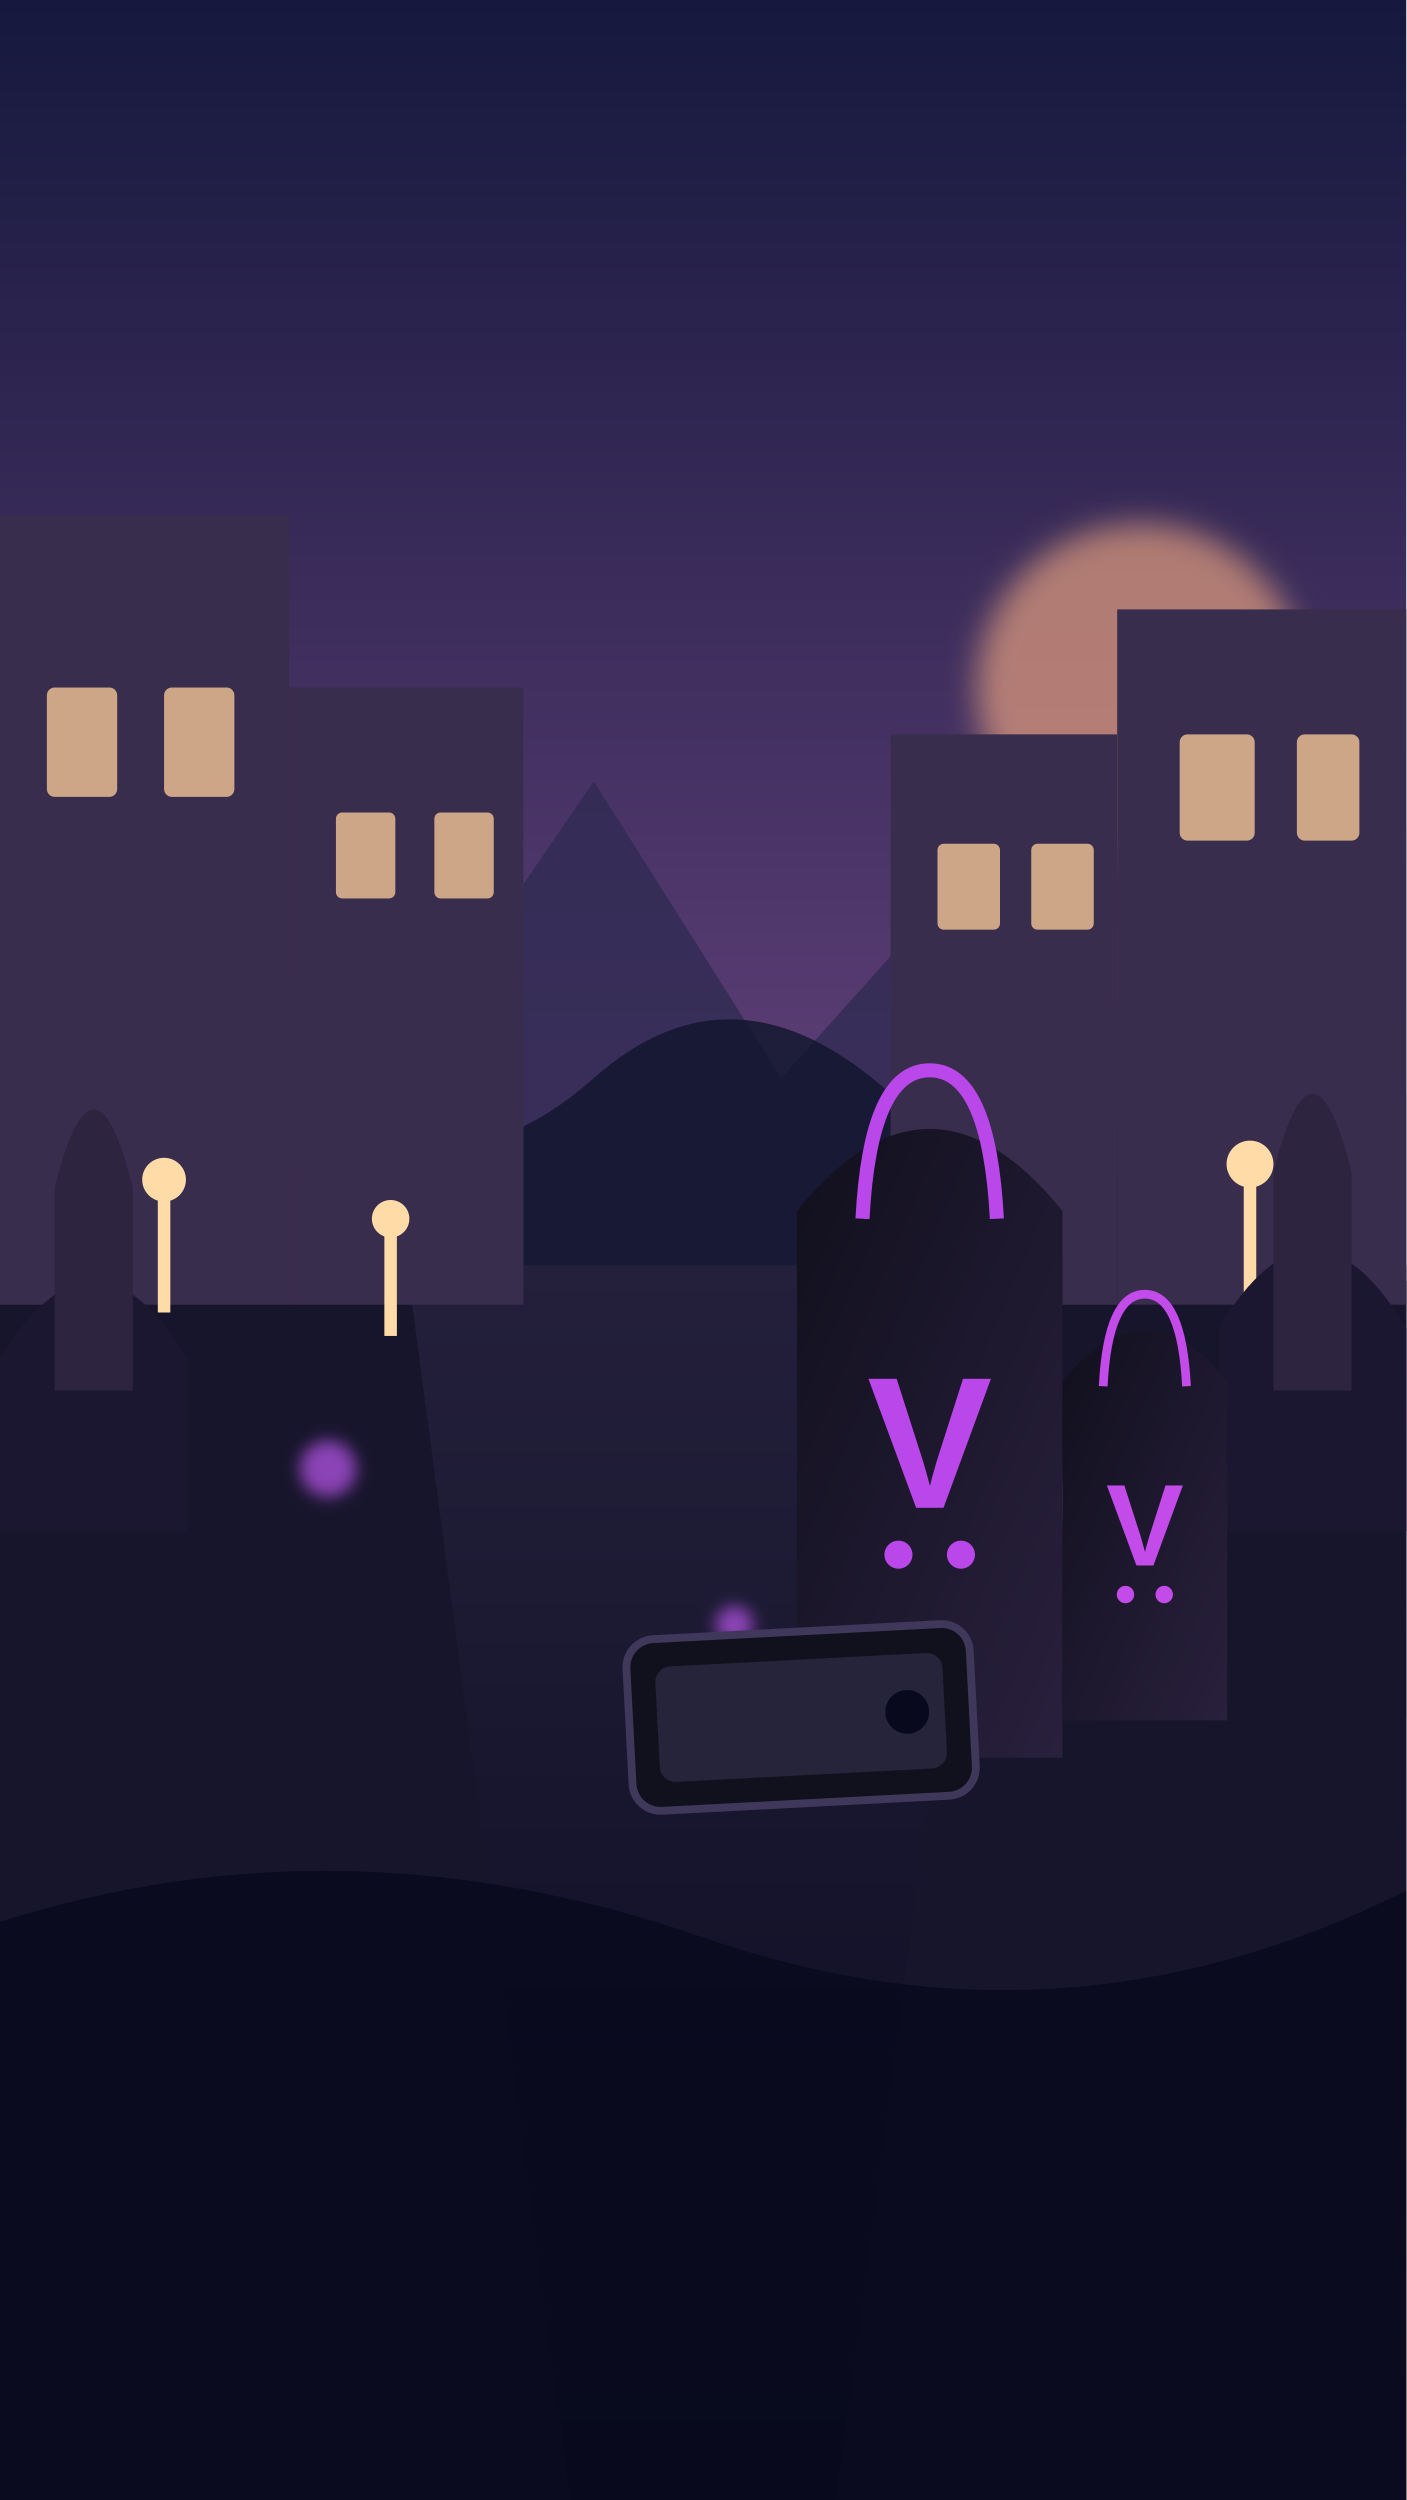
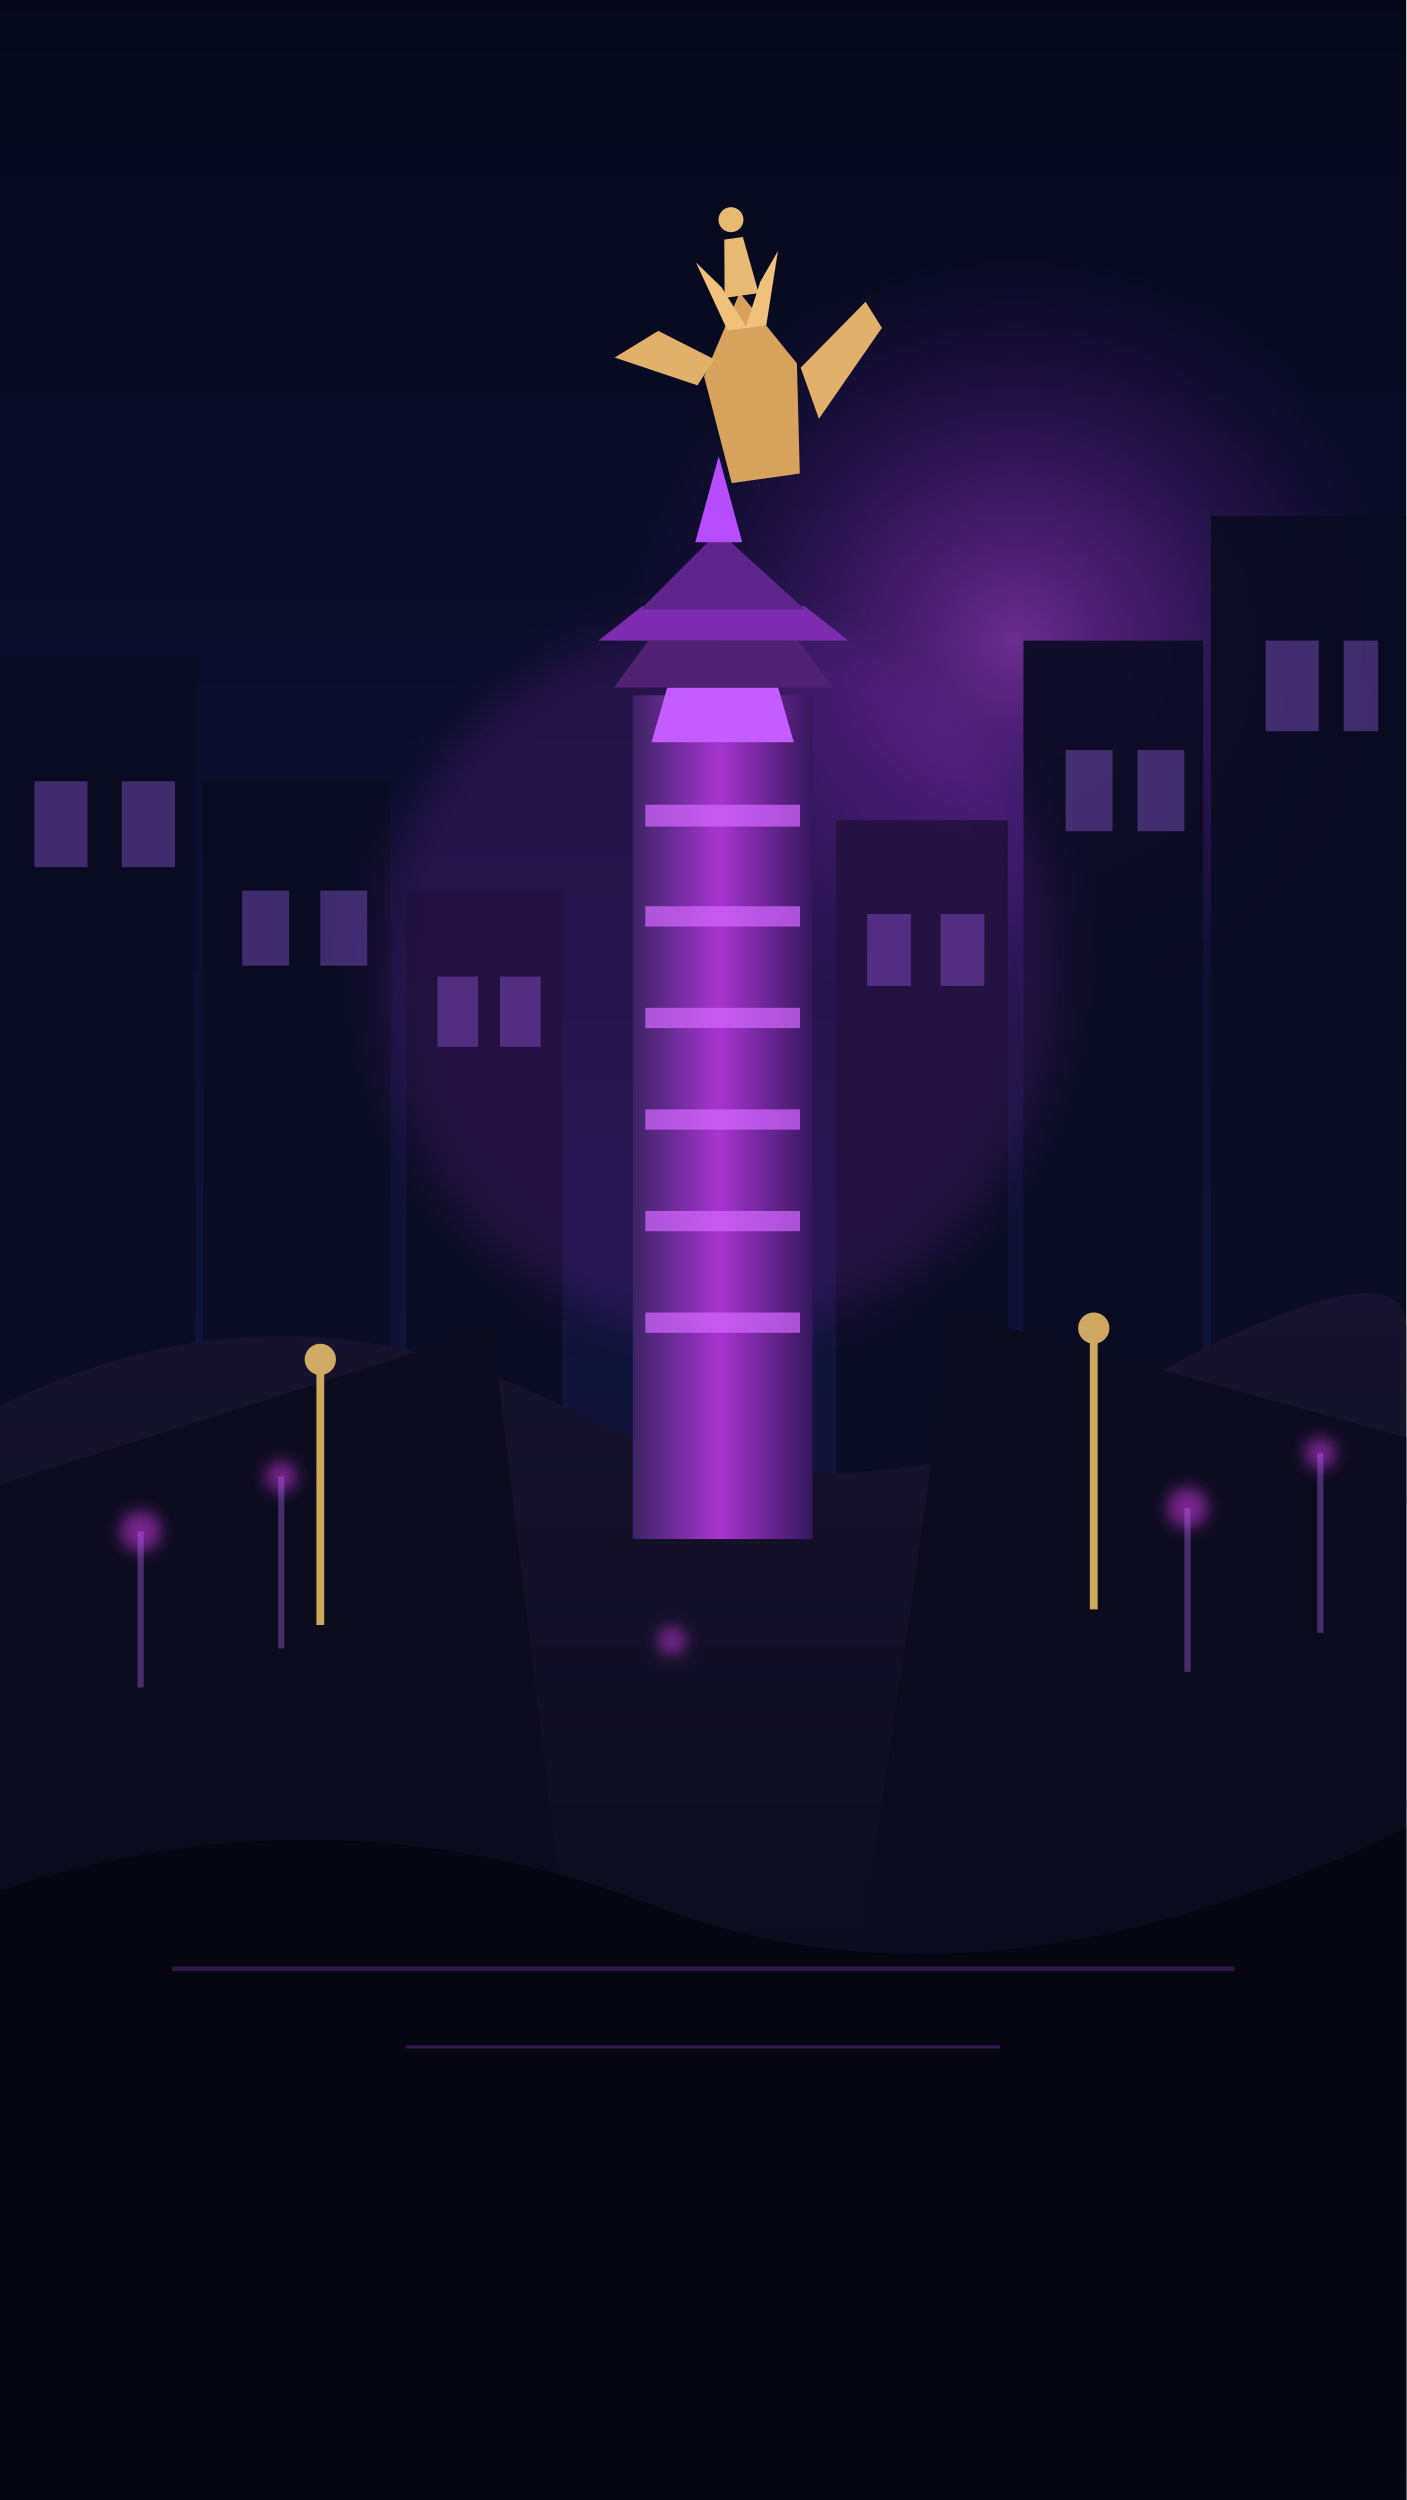
<svg xmlns="http://www.w3.org/2000/svg" viewBox="0 0 900 1600" preserveAspectRatio="xMidYMid slice">
  <defs>
    <linearGradient id="sky" x2="0" y2="1">
-       <stop stop-color="#15183d" />
-       <stop offset=".52" stop-color="#68447f" />
-       <stop offset="1" stop-color="#f19b83" />
+       <stop stop-color="#050719" />
+       <stop offset=".55" stop-color="#10133a" />
+       <stop offset="1" stop-color="#251044" />
    </linearGradient>
    <linearGradient id="road" x2="0" y2="1">
-       <stop stop-color="#24203c" />
-       <stop offset="1" stop-color="#08091d" />
+       <stop stop-color="#17132e" />
+       <stop offset="1" stop-color="#050611" />
    </linearGradient>
-     <linearGradient id="bag" x2="1" y2="1">
-       <stop stop-color="#11101d" />
-       <stop offset="1" stop-color="#29203d" />
+     <linearGradient id="tower" x2="1" y2="0">
+       <stop stop-color="#3b2364" />
+       <stop offset=".48" stop-color="#a735d1" />
+       <stop offset="1" stop-color="#35175d" />
    </linearGradient>
+     <radialGradient id="halo">
+       <stop stop-color="#d64cff" stop-opacity=".48" />
+       <stop offset="1" stop-color="#6d1dcc" stop-opacity="0" />
+     </radialGradient>
    <filter id="blur">
-       <feGaussianBlur stdDeviation="10" />
+       <feGaussianBlur stdDeviation="14" />
    </filter>
    <filter id="glow">
      <feGaussianBlur stdDeviation="5" />
    </filter>
  </defs>
  <rect width="900" height="1600" fill="url(#sky)" />
-   <circle cx="730" cy="440" r="105" fill="#ffb184" opacity=".6" filter="url(#blur)" />
-   <path d="M0 760L130 570 250 690 380 500 500 690 630 545 760 690 900 530V980H0Z" fill="#302a52" opacity=".8" />
-   <path d="M0 690Q90 650 190 710T380 690T570 700T760 680T900 700V1100H0Z" fill="#11162d" opacity=".82" />
-   <path d="M0 810H900V1600H0Z" fill="url(#road)" />
-   <path d="M0 820L250 730 365 1600H0Z" fill="#17152c" />
-   <path d="M900 820L650 730 535 1600H900Z" fill="#17152c" />
-   <g fill="#392d4d">
-     <path d="M0 330h185v505H0z" />
-     <path d="M185 440h150v395H185z" />
-     <path d="M715 390h185v445H715z" />
-     <path d="M570 470h145v365H570z" />
+   <circle cx="650" cy="410" r="250" fill="url(#halo)" />
+   <g opacity=".9" fill="#090b20">
+     <path d="M0 420h125v540H0z" />
+     <path d="M130 500h120v460H130z" />
+     <path d="M655 410h115v550H655z" />
+     <path d="M775 330h125v630H775z" />
+     <path d="M260 570h100v390H260z" />
+     <path d="M535 525h110v435H535z" />
  </g>
-   <g fill="#ffcf9b" opacity=".75">
-     <rect x="30" y="440" width="45" height="70" rx="5" />
-     <rect x="105" y="440" width="45" height="70" rx="5" />
-     <rect x="215" y="520" width="38" height="55" rx="4" />
-     <rect x="278" y="520" width="38" height="55" rx="4" />
-     <rect x="755" y="470" width="48" height="68" rx="5" />
-     <rect x="830" y="470" width="40" height="68" rx="5" />
-     <rect x="600" y="540" width="40" height="55" rx="4" />
-     <rect x="660" y="540" width="40" height="55" rx="4" />
+   <g fill="#a96cff" opacity=".34">
+     <rect x="22" y="500" width="34" height="55" />
+     <rect x="78" y="500" width="34" height="55" />
+     <rect x="155" y="570" width="30" height="48" />
+     <rect x="205" y="570" width="30" height="48" />
+     <rect x="682" y="480" width="30" height="52" />
+     <rect x="728" y="480" width="30" height="52" />
+     <rect x="810" y="410" width="34" height="58" />
+     <rect x="860" y="410" width="22" height="58" />
+     <rect x="280" y="625" width="26" height="45" />
+     <rect x="320" y="625" width="26" height="45" />
+     <rect x="555" y="585" width="28" height="46" />
+     <rect x="602" y="585" width="28" height="46" />
  </g>
-   <g fill="#ffdca7">
-     <circle cx="105" cy="755" r="14" />
-     <circle cx="250" cy="780" r="12" />
-     <circle cx="655" cy="770" r="13" />
-     <circle cx="800" cy="745" r="15" />
+   <path d="M0 900Q180 810 360 900T720 890T900 850V1600H0Z" fill="url(#road)" />
+   <path d="M0 950L315 850 405 1600H0Z" fill="#0b0b1e" />
+   <path d="M900 920L610 840 500 1600H900Z" fill="#0b0b1e" />
+   <g opacity=".5" filter="url(#glow)" fill="#e83dff">
+     <circle cx="90" cy="980" r="13" />
+     <circle cx="180" cy="945" r="10" />
+     <circle cx="760" cy="965" r="13" />
+     <circle cx="845" cy="930" r="10" />
+     <circle cx="430" cy="1050" r="9" />
  </g>
-   <g stroke="#ffdca7" stroke-width="8" fill="none">
-     <path d="M105 755v85" />
-     <path d="M250 780v75" />
-     <path d="M655 770v90" />
-     <path d="M800 745v95" />
+   <g stroke="#b46cff" stroke-width="4" opacity=".35">
+     <path d="M90 980v100" />
+     <path d="M180 945v110" />
+     <path d="M760 965v105" />
+     <path d="M845 930v115" />
  </g>
-   <g opacity=".65" filter="url(#glow)" fill="#c95bff">
-     <circle cx="210" cy="940" r="18" />
-     <circle cx="690" cy="960" r="16" />
-     <circle cx="470" cy="1040" r="12" />
+   <g transform="translate(405 265)">
+     <ellipse cx="55" cy="360" rx="220" ry="230" fill="#a933e8" opacity=".16" filter="url(#blur)" />
+     <path d="M0 720h115V180H0z" fill="url(#tower)" />
+     <path d="M12 210h91l-10-35H22z" fill="#c45cff" />
+     <path d="M8 250h99v14H8zM8 315h99v13H8zM8 380h99v13H8zM8 445h99v13H8zM8 510h99v13H8zM8 575h99v13H8z" fill="#d266ff" opacity=".72" />
+     <path d="M-12 175h140l-22-30H10z" fill="#512274" />
+     <path d="M-22 145h160l-28-22H6z" fill="#7d2bb1" />
+     <path d="M5 125L55 75l55 50z" fill="#5f258c" />
+     <path d="M40 82l15-55 15 55z" fill="#b84cff" />
+     <g transform="translate(18 -5) rotate(-8)">
+       <path d="M38 55l-8-70 30-50 30 50-8 70z" fill="#d7a35c" />
+       <path d="M25 -10L-25 -35 5 -48 38 -25z" fill="#e1b16c" />
+       <path d="M92 -12l47-36 8 18-48 52z" fill="#e1b16c" />
+       <path d="M50 -63l5-37 12 0 5 37z" fill="#e7ba74" />
+       <circle cx="61" cy="-112" r="8" fill="#e7ba74" />
+       <path d="M49 -42L35 -88 49 -70 61 -43 74 -70 88 -88 74 -42z" fill="#efc17b" />
+     </g>
  </g>
-   <g fill="#1c1730">
-     <path d="M0 870q60-100 120 0v110H0z" />
-     <path d="M780 850q60-100 120 0v130H780z" />
+   <g opacity=".8">
+     <path d="M205 870v170" stroke="#ffd06f" stroke-width="5" />
+     <circle cx="205" cy="870" r="10" fill="#ffd06f" />
+     <path d="M700 850v180" stroke="#ffd06f" stroke-width="5" />
+     <circle cx="700" cy="850" r="10" fill="#ffd06f" />
  </g>
-   <g fill="#2d2440">
-     <path d="M35 760q25-100 50 0v130H35z" />
-     <path d="M815 750q25-100 50 0v140H815z" />
-   </g>
-   <g transform="translate(510 720)">
-     <path d="M0 55q85-105 170 0v350H0Z" fill="url(#bag)" />
-     <path d="M42 60q5-95 43-95t43 95" fill="none" stroke="#b947e9" stroke-width="9" />
-     <text x="85" y="245" text-anchor="middle" font-family="Arial,sans-serif" font-weight="900" font-size="120" fill="#b947e9">V</text>
-     <circle cx="65" cy="275" r="9" fill="#b947e9" />
-     <circle cx="105" cy="275" r="9" fill="#b947e9" />
-   </g>
-   <g transform="translate(680 850) scale(.62)">
-     <path d="M0 55q85-105 170 0v350H0Z" fill="url(#bag)" />
-     <path d="M42 60q5-95 43-95t43 95" fill="none" stroke="#c34bea" stroke-width="9" />
-     <text x="85" y="245" text-anchor="middle" font-family="Arial,sans-serif" font-weight="900" font-size="120" fill="#c34bea">V</text>
-     <circle cx="65" cy="275" r="9" fill="#c34bea" />
-     <circle cx="105" cy="275" r="9" fill="#c34bea" />
-   </g>
-   <g transform="translate(400 1050) rotate(-3)">
-     <rect width="220" height="110" rx="18" fill="#10111d" stroke="#40385a" stroke-width="5" />
-     <rect x="18" y="18" width="184" height="74" rx="10" fill="#25243b" />
-     <circle cx="178" cy="55" r="14" fill="#08091d" />
-   </g>
-   <path d="M0 1230Q220 1160 450 1240T900 1210V1600H0Z" fill="#08091d" opacity=".86" />
+   <path d="M0 1210Q210 1140 420 1220T900 1170V1600H0Z" fill="#050611" opacity=".9" />
+   <path d="M110 1260h680" stroke="#7733a8" stroke-width="3" opacity=".35" />
+   <path d="M260 1310h380" stroke="#a944e8" stroke-width="2" opacity=".28" />
</svg>
